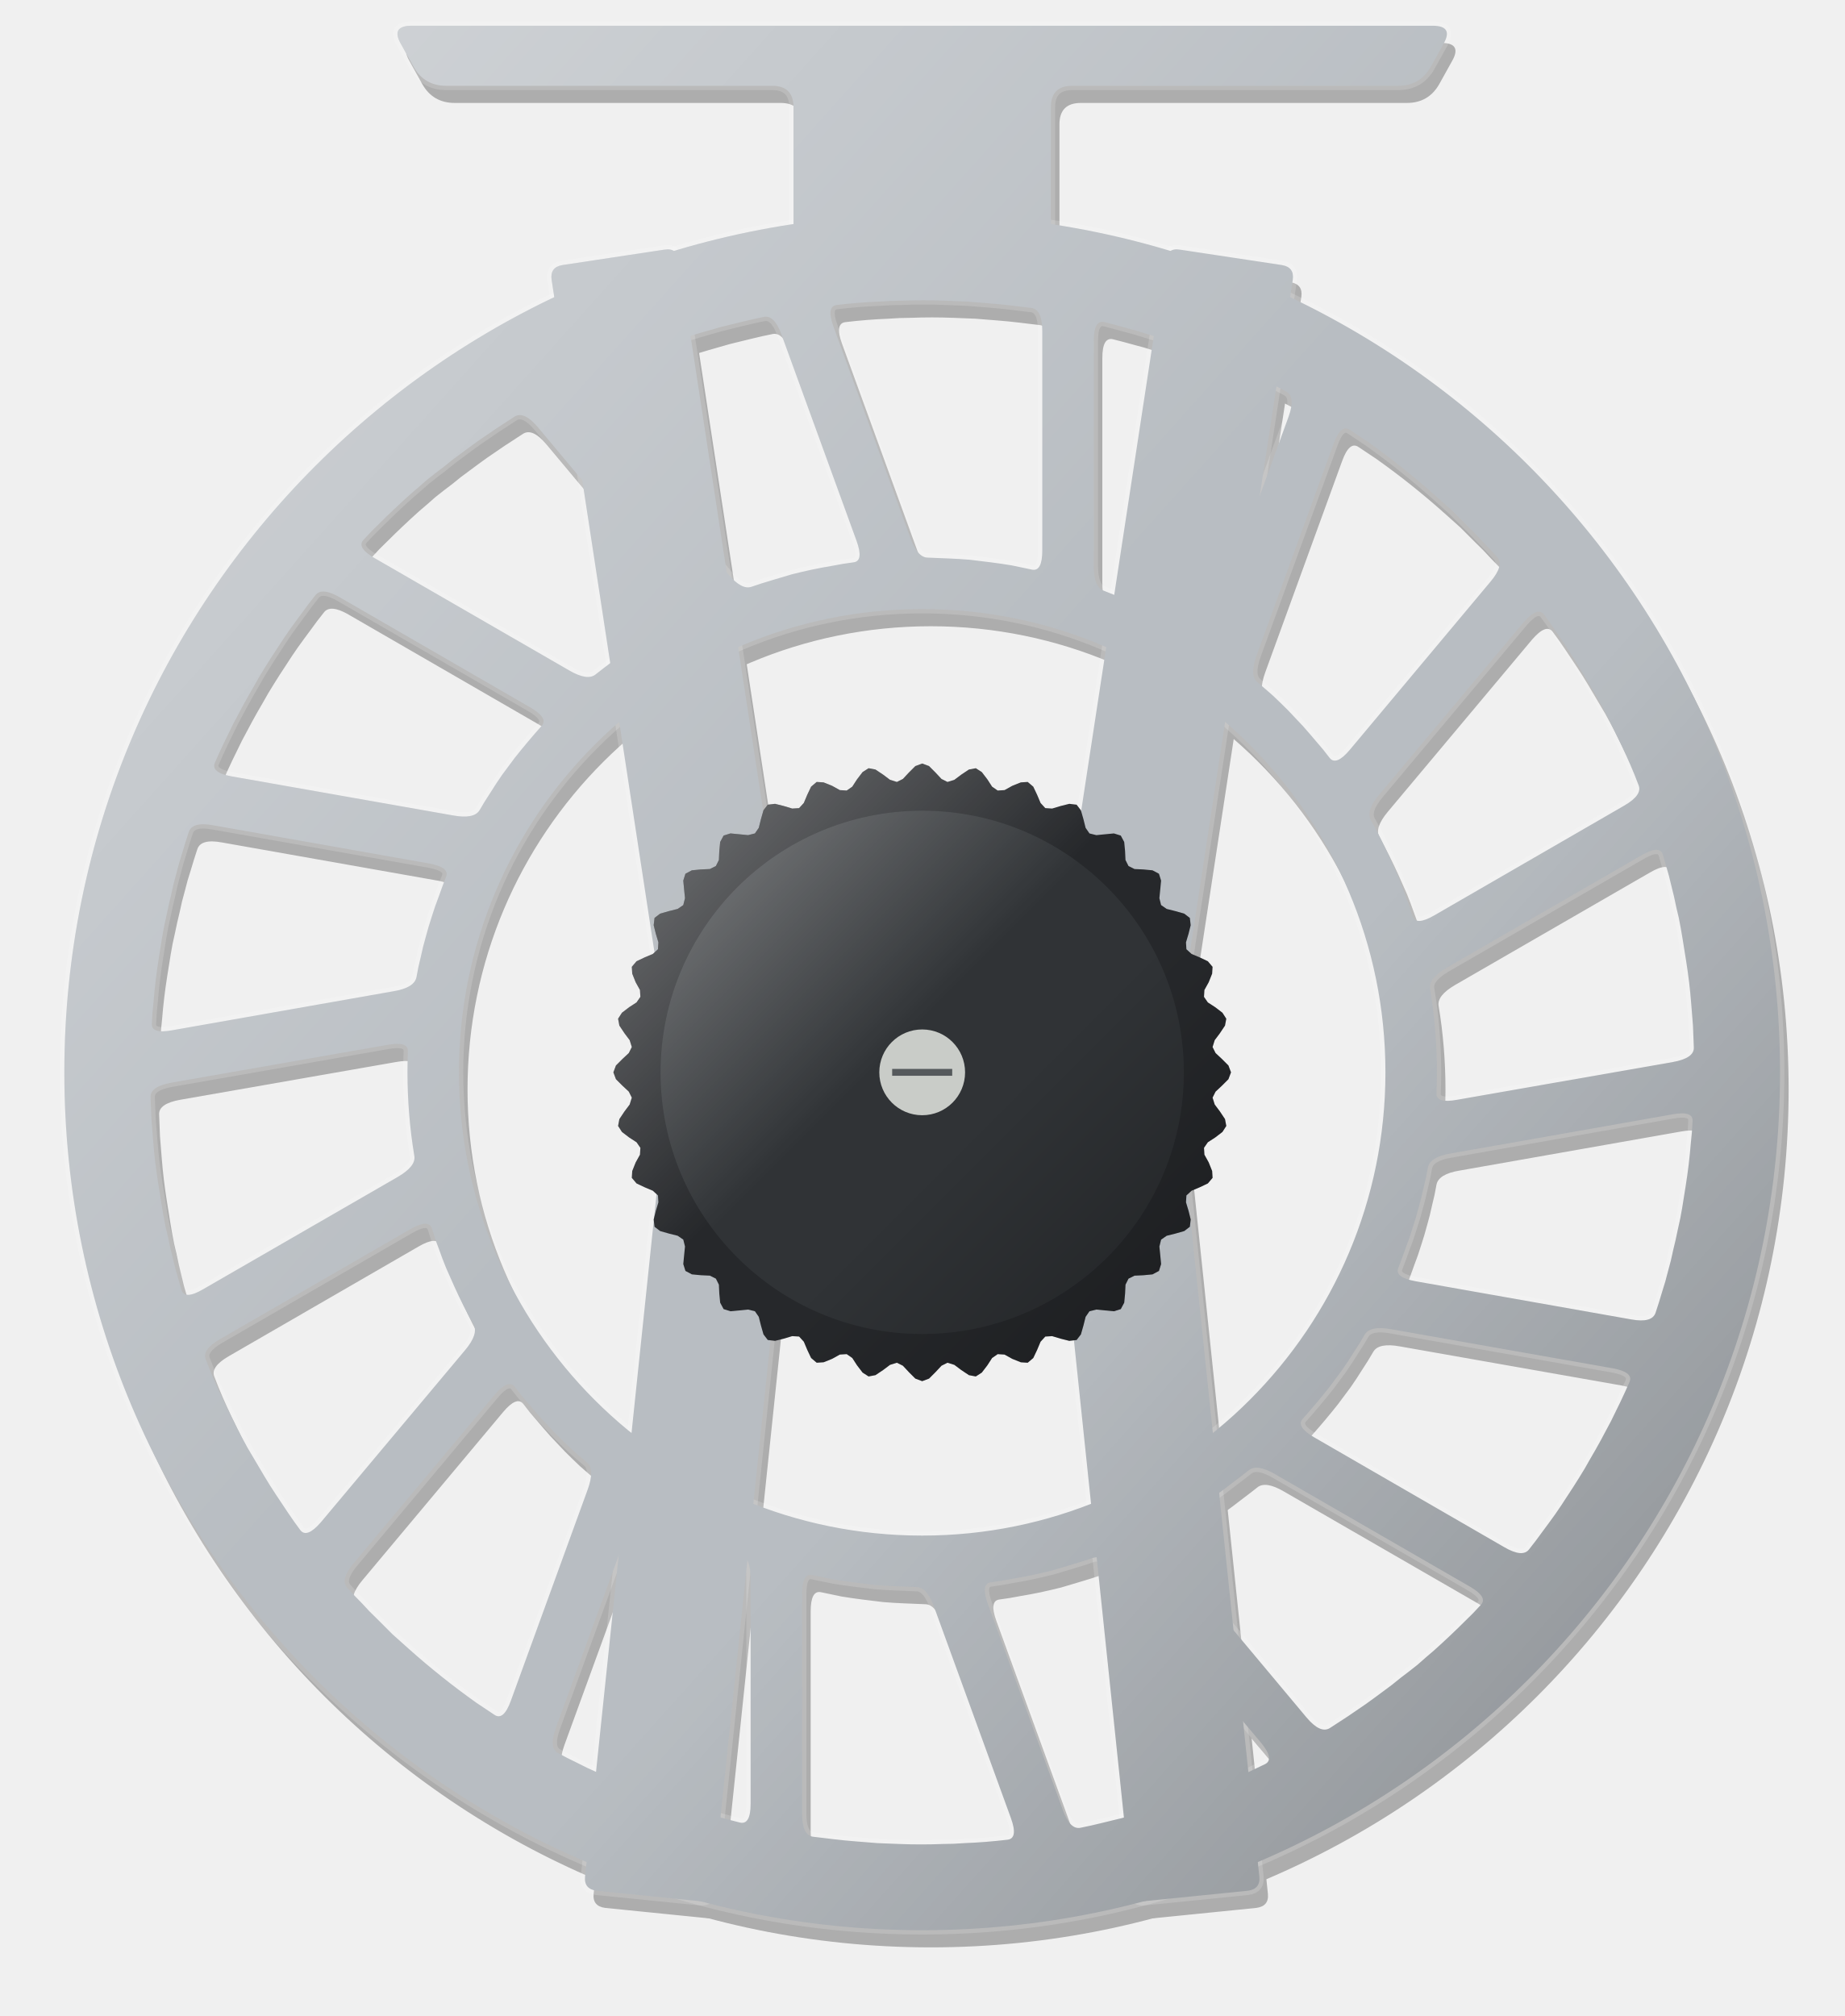
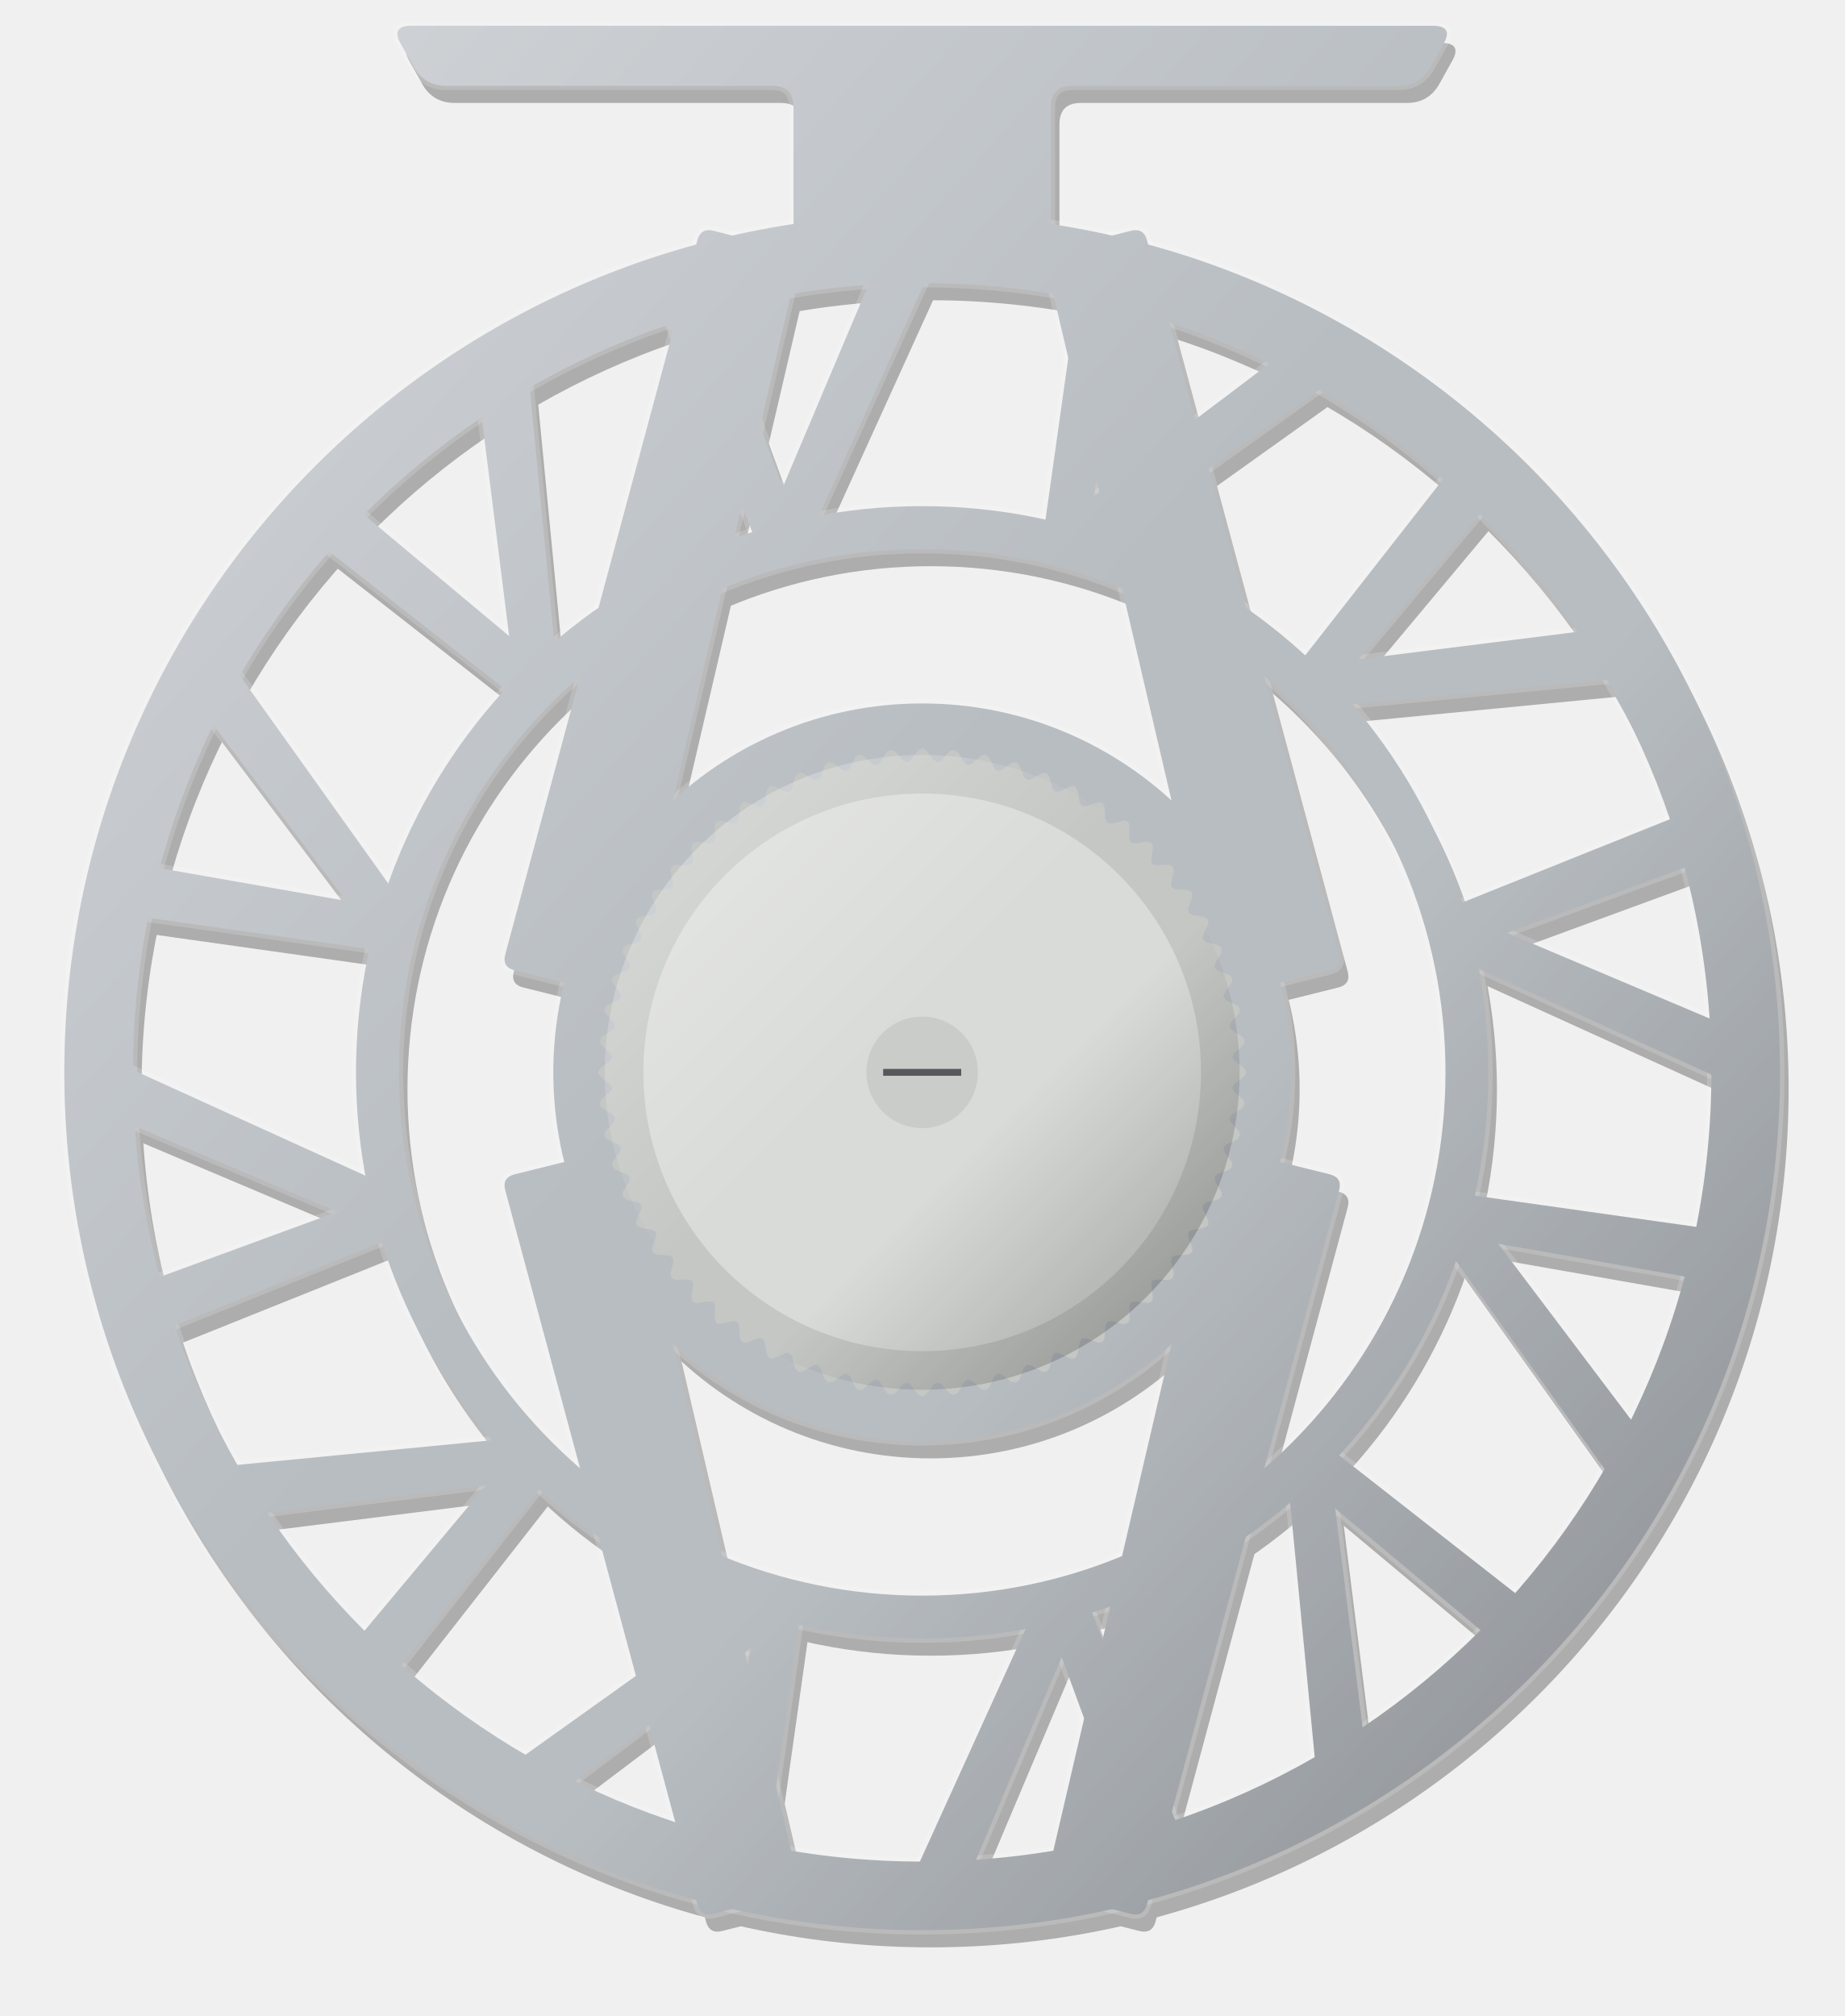
<svg xmlns="http://www.w3.org/2000/svg" viewBox="-215 -250 430 470" color="#b8bdc2">
  <defs>
    <linearGradient id="sheen" x1="0" y1="0" x2="1" y2="1">
      <stop offset="0" stop-color="#fff" stop-opacity=".4" />
      <stop offset=".45" stop-color="#fff" stop-opacity="0" />
      <stop offset=".6" stop-color="#000" stop-opacity="0" />
      <stop offset="1" stop-color="#000" stop-opacity=".3" />
    </linearGradient>
    <g id="back" fill-rule="evenodd" />
    <g id="body" fill-rule="evenodd">
-       <path d="M-200 0a200 200 0 1 0 400 0a200 200 0 1 0 -400 0ZM-108 0a108 108 0 1 0 216 0a108 108 0 1 0 -216 0ZM40 -170.5Q40 -175.5 42.5 -174.9L42.5 -174.9Q44.9 -174.3 47.4 -173.6L47.4 -173.6Q49.8 -173 52.2 -172.2L52.2 -172.2Q54.6 -171.5 57 -170.7L57 -170.7Q59.4 -169.9 61.8 -169L61.8 -169Q64.2 -168.2 66.5 -167.2L66.5 -167.2Q68.9 -166.3 71.2 -165.3L71.2 -165.3Q73.5 -164.3 75.8 -163.2L75.8 -163.2Q78.1 -162.2 80.4 -161L80.4 -161Q82.7 -159.9 84.9 -158.7L84.9 -158.7Q87.1 -157.5 85.4 -152.8L67.9 -104.8Q66.2 -100.1 64.2 -101.4L64.2 -101.4Q62.1 -102.7 60 -103.9L60 -103.9Q57.8 -105.1 55.7 -106.3L55.7 -106.3Q53.5 -107.4 51.3 -108.5L51.3 -108.5Q49.1 -109.5 46.8 -110.5L46.8 -110.5Q44.6 -111.4 42.3 -112.3L42.3 -112.3Q40 -113.1 40 -118.1ZM95.9 -146.5Q97.6 -151.2 99.7 -149.8L99.7 -149.8Q101.8 -148.4 103.9 -147L103.9 -147Q106 -145.5 108 -144L108 -144Q110 -142.5 112 -140.9L112 -140.9Q114 -139.3 115.9 -137.7L115.9 -137.7Q117.8 -136.1 119.7 -134.4L119.7 -134.4Q121.6 -132.7 123.5 -131L123.5 -131Q125.3 -129.2 127.1 -127.4L127.1 -127.4Q128.9 -125.7 130.6 -123.8L130.6 -123.8Q132.4 -122 134.1 -120.1L134.1 -120.1Q135.7 -118.2 132.5 -114.4L99.7 -75.2Q96.5 -71.4 95 -73.3L95 -73.3Q93.5 -75.3 91.9 -77.1L91.9 -77.1Q90.3 -79 88.7 -80.8L88.7 -80.8Q87 -82.6 85.3 -84.4L85.3 -84.4Q83.6 -86.1 81.8 -87.8L81.8 -87.8Q80 -89.4 78.1 -91L78.1 -91Q76.3 -92.6 78 -97.3ZM140.2 -104.9Q143.5 -108.7 145 -106.7L145 -106.7Q146.5 -104.7 147.9 -102.6L147.9 -102.6Q149.3 -100.5 150.7 -98.4L150.7 -98.4Q152.1 -96.3 153.4 -94.1L153.4 -94.1Q154.7 -91.9 156 -89.7L156 -89.7Q157.3 -87.6 158.5 -85.3L158.5 -85.3Q159.7 -83.1 160.8 -80.8L160.8 -80.8Q161.9 -78.6 163 -76.3L163 -76.3Q164.1 -74 165.1 -71.7L165.1 -71.7Q166.1 -69.4 167 -67L167 -67Q168 -64.7 163.7 -62.2L119.4 -36.6Q115.1 -34.1 114.3 -36.4L114.3 -36.4Q113.6 -38.8 112.7 -41.1L112.7 -41.1Q111.9 -43.4 111 -45.6L111 -45.6Q110 -47.9 109 -50.1L109 -50.1Q108 -52.3 106.9 -54.5L106.9 -54.5Q105.8 -56.7 104.6 -58.8L104.6 -58.8Q103.4 -61 106.6 -64.8ZM167.7 -50.6Q172 -53.1 172.7 -50.7L172.7 -50.7Q173.4 -48.3 174.1 -45.8L174.1 -45.8Q174.7 -43.4 175.3 -40.9L175.3 -40.9Q175.8 -38.4 176.4 -36L176.4 -36Q176.9 -33.5 177.3 -31L177.3 -31Q177.7 -28.5 178.1 -26L178.1 -26Q178.5 -23.5 178.8 -21L178.8 -21Q179.1 -18.5 179.3 -15.9L179.3 -15.9Q179.5 -13.4 179.7 -10.9L179.7 -10.9Q179.8 -8.4 179.9 -5.8L179.9 -5.8Q180 -3.3 175 -2.4L124.7 6.4Q119.8 7.3 119.9 4.9L119.9 4.9Q120 2.4 120 0L120 0Q120 -2.5 119.9 -4.9L119.9 -4.9Q119.8 -7.4 119.6 -9.8L119.6 -9.8Q119.4 -12.2 119.1 -14.7L119.1 -14.7Q118.8 -17.1 118.4 -19.5L118.4 -19.5Q118 -21.9 122.3 -24.4ZM174.9 9.8Q179.8 8.9 179.6 11.4L179.6 11.4Q179.5 14 179.2 16.5L179.2 16.5Q179 19 178.7 21.5L178.7 21.5Q178.4 24 178 26.5L178 26.5Q177.6 29 177.2 31.5L177.2 31.5Q176.8 34 176.2 36.5L176.2 36.5Q175.7 39 175.1 41.4L175.1 41.4Q174.6 43.9 173.9 46.3L173.9 46.3Q173.3 48.8 172.5 51.2L172.5 51.2Q171.8 53.6 171 56L171 56Q170.2 58.5 165.3 57.6L115 48.7Q110.1 47.8 111 45.6L111 45.6Q111.9 43.3 112.7 41L112.7 41Q113.6 38.7 114.3 36.4L114.3 36.4Q115.1 34 115.7 31.7L115.7 31.7Q116.4 29.3 116.9 26.9L116.9 26.9Q117.5 24.6 117.9 22.2L117.9 22.2Q118.4 19.7 123.3 18.9ZM161 69Q165.9 69.9 164.9 72.2L164.9 72.2Q163.9 74.5 162.8 76.8L162.8 76.8Q161.7 79.1 160.6 81.3L160.6 81.3Q159.4 83.6 158.2 85.8L158.2 85.8Q157 88 155.7 90.2L155.7 90.2Q154.5 92.4 153.1 94.6L153.1 94.6Q151.8 96.7 150.4 98.8L150.4 98.8Q149 101 147.6 103L147.6 103Q146.1 105.1 144.6 107.1L144.6 107.1Q143.1 109.2 141.5 111.2L141.5 111.2Q140 113.2 135.7 110.7L91.4 85.1Q87.1 82.6 88.7 80.8L88.7 80.8Q90.3 79 91.9 77.1L91.9 77.1Q93.5 75.2 95 73.3L95 73.3Q96.5 71.3 97.9 69.4L97.9 69.4Q99.3 67.4 100.6 65.3L100.6 65.3Q102 63.2 103.2 61.1L103.2 61.1Q104.5 59 109.4 59.9ZM127.7 119.9Q132 122.4 130.2 124.2L130.2 124.2Q128.5 126.1 126.7 127.8L126.7 127.8Q124.9 129.6 123.1 131.3L123.1 131.3Q121.2 133.1 119.3 134.8L119.3 134.8Q117.4 136.4 115.5 138.1L115.5 138.1Q113.5 139.7 111.5 141.2L111.5 141.2Q109.6 142.8 107.5 144.3L107.5 144.3Q105.5 145.8 103.4 147.3L103.4 147.3Q101.4 148.7 99.3 150.1L99.3 150.1Q97.1 151.5 95 152.9L95 152.9Q92.8 154.2 89.6 150.4L56.8 111.2Q53.6 107.4 55.7 106.2L55.7 106.2Q57.9 105.1 60 103.9L60 103.9Q62.1 102.7 64.2 101.4L64.2 101.4Q66.3 100 68.3 98.7L68.3 98.7Q70.3 97.3 72.2 95.8L72.2 95.8Q74.2 94.3 76.1 92.8L76.1 92.8Q78 91.2 82.3 93.7ZM79 156.3Q82.2 160.2 79.9 161.3L79.9 161.3Q77.6 162.4 75.3 163.5L75.3 163.5Q73 164.5 70.7 165.5L70.7 165.5Q68.4 166.5 66 167.4L66 167.4Q63.7 168.4 61.3 169.2L61.3 169.2Q58.9 170.1 56.5 170.9L56.5 170.9Q54.1 171.7 51.7 172.4L51.7 172.4Q49.3 173.1 46.8 173.8L46.8 173.8Q44.4 174.4 41.9 175L41.9 175Q39.5 175.6 37 176.1L37 176.1Q34.5 176.7 32.8 172L15.3 123.9Q13.6 119.2 16 118.9L16 118.9Q18.4 118.6 20.9 118.1L20.9 118.1Q23.3 117.7 25.7 117.2L25.7 117.2Q28 116.7 30.4 116.1L30.4 116.1Q32.8 115.4 35.1 114.7L35.1 114.7Q37.5 114 39.8 113.2L39.8 113.2Q42.1 112.4 45.3 116.2ZM20.7 173.9Q22.4 178.6 19.9 178.9L19.9 178.9Q17.4 179.2 14.9 179.4L14.9 179.4Q12.4 179.6 9.8 179.7L9.8 179.7Q7.3 179.9 4.8 179.9L4.8 179.9Q2.3 180 -0.3 180L-0.3 180Q-2.8 180 -5.3 179.9L-5.3 179.9Q-7.9 179.8 -10.4 179.7L-10.4 179.7Q-12.9 179.5 -15.4 179.3L-15.4 179.3Q-18 179.1 -20.5 178.8L-20.5 178.8Q-23 178.5 -25.5 178.2L-25.5 178.2Q-28 177.8 -28 172.8L-28 121.7Q-28 116.7 -25.6 117.2L-25.6 117.2Q-23.2 117.7 -20.8 118.2L-20.8 118.2Q-18.4 118.6 -16 118.9L-16 118.9Q-13.5 119.2 -11.1 119.5L-11.1 119.5Q-8.7 119.7 -6.2 119.8L-6.2 119.8Q-3.8 119.9 -1.3 120L-1.3 120Q1.1 120 2.8 124.7ZM-40 170.5Q-40 175.5 -42.5 174.9L-42.5 174.9Q-44.9 174.3 -47.4 173.6L-47.4 173.6Q-49.8 173 -52.2 172.2L-52.2 172.2Q-54.6 171.5 -57 170.7L-57 170.7Q-59.4 169.9 -61.8 169L-61.8 169Q-64.2 168.2 -66.5 167.2L-66.5 167.2Q-68.9 166.3 -71.2 165.3L-71.2 165.3Q-73.5 164.3 -75.8 163.2L-75.8 163.2Q-78.1 162.2 -80.4 161L-80.4 161Q-82.7 159.9 -84.9 158.7L-84.9 158.7Q-87.1 157.5 -85.4 152.8L-67.9 104.8Q-66.2 100.1 -64.2 101.4L-64.2 101.4Q-62.1 102.7 -60 103.9L-60 103.9Q-57.8 105.1 -55.7 106.3L-55.7 106.3Q-53.5 107.4 -51.3 108.5L-51.3 108.5Q-49.1 109.5 -46.8 110.5L-46.8 110.5Q-44.6 111.4 -42.3 112.3L-42.3 112.3Q-40 113.1 -40 118.1ZM-95.9 146.5Q-97.6 151.2 -99.7 149.8L-99.7 149.8Q-101.8 148.4 -103.9 147L-103.9 147Q-106 145.5 -108 144L-108 144Q-110 142.5 -112 140.9L-112 140.9Q-114 139.3 -115.9 137.7L-115.9 137.7Q-117.8 136.1 -119.7 134.4L-119.7 134.4Q-121.6 132.7 -123.5 131L-123.5 131Q-125.3 129.2 -127.1 127.4L-127.1 127.4Q-128.9 125.7 -130.6 123.8L-130.6 123.8Q-132.4 122 -134.1 120.1L-134.1 120.1Q-135.7 118.2 -132.5 114.4L-99.7 75.2Q-96.5 71.4 -95 73.3L-95 73.3Q-93.5 75.3 -91.9 77.1L-91.9 77.1Q-90.3 79 -88.7 80.8L-88.7 80.8Q-87 82.6 -85.3 84.4L-85.3 84.4Q-83.6 86.1 -81.8 87.8L-81.8 87.8Q-80 89.4 -78.1 91L-78.1 91Q-76.3 92.6 -78 97.3ZM-140.2 104.9Q-143.5 108.7 -145 106.7L-145 106.7Q-146.5 104.7 -147.9 102.6L-147.9 102.6Q-149.3 100.5 -150.7 98.4L-150.7 98.4Q-152.1 96.3 -153.4 94.1L-153.4 94.1Q-154.7 91.9 -156 89.7L-156 89.7Q-157.3 87.6 -158.5 85.3L-158.5 85.3Q-159.7 83.1 -160.8 80.8L-160.8 80.8Q-161.9 78.6 -163 76.3L-163 76.3Q-164.1 74 -165.1 71.7L-165.1 71.7Q-166.1 69.4 -167 67L-167 67Q-168 64.7 -163.7 62.2L-119.4 36.6Q-115.1 34.1 -114.3 36.4L-114.3 36.4Q-113.6 38.8 -112.7 41.1L-112.7 41.1Q-111.9 43.4 -111 45.6L-111 45.6Q-110 47.9 -109 50.1L-109 50.1Q-108 52.3 -106.9 54.5L-106.9 54.5Q-105.8 56.7 -104.6 58.8L-104.6 58.8Q-103.4 61 -106.6 64.8ZM-167.7 50.6Q-172 53.1 -172.7 50.7L-172.7 50.7Q-173.4 48.3 -174.1 45.8L-174.1 45.8Q-174.7 43.4 -175.3 40.9L-175.3 40.9Q-175.8 38.4 -176.4 36L-176.4 36Q-176.9 33.5 -177.3 31L-177.3 31Q-177.7 28.5 -178.1 26L-178.1 26Q-178.5 23.5 -178.8 21L-178.8 21Q-179.1 18.5 -179.3 15.9L-179.3 15.9Q-179.5 13.4 -179.7 10.9L-179.7 10.9Q-179.8 8.4 -179.9 5.8L-179.9 5.8Q-180 3.3 -175 2.4L-124.7 -6.4Q-119.8 -7.3 -119.9 -4.9L-119.9 -4.9Q-120 -2.4 -120 0L-120 0Q-120 2.5 -119.9 4.9L-119.9 4.9Q-119.8 7.4 -119.6 9.8L-119.6 9.8Q-119.4 12.2 -119.1 14.7L-119.1 14.7Q-118.8 17.1 -118.4 19.5L-118.4 19.5Q-118 21.9 -122.3 24.4ZM-174.9 -9.8Q-179.8 -8.9 -179.6 -11.4L-179.6 -11.4Q-179.5 -14 -179.2 -16.5L-179.2 -16.5Q-179 -19 -178.7 -21.5L-178.7 -21.5Q-178.4 -24 -178 -26.5L-178 -26.5Q-177.6 -29 -177.2 -31.5L-177.2 -31.5Q-176.8 -34 -176.2 -36.5L-176.2 -36.5Q-175.7 -39 -175.1 -41.4L-175.1 -41.4Q-174.6 -43.9 -173.9 -46.3L-173.9 -46.3Q-173.3 -48.8 -172.5 -51.2L-172.5 -51.2Q-171.8 -53.6 -171 -56L-171 -56Q-170.2 -58.5 -165.3 -57.6L-115 -48.7Q-110.1 -47.8 -111 -45.6L-111 -45.6Q-111.9 -43.3 -112.7 -41L-112.7 -41Q-113.6 -38.7 -114.3 -36.4L-114.3 -36.4Q-115.1 -34 -115.7 -31.7L-115.7 -31.7Q-116.4 -29.3 -116.9 -26.9L-116.9 -26.9Q-117.5 -24.6 -117.9 -22.2L-117.9 -22.2Q-118.4 -19.7 -123.3 -18.9ZM-161 -69Q-165.9 -69.9 -164.9 -72.2L-164.9 -72.2Q-163.9 -74.5 -162.8 -76.8L-162.8 -76.8Q-161.7 -79.1 -160.6 -81.3L-160.6 -81.3Q-159.4 -83.6 -158.2 -85.8L-158.2 -85.8Q-157 -88 -155.7 -90.2L-155.7 -90.2Q-154.5 -92.4 -153.1 -94.6L-153.1 -94.6Q-151.8 -96.7 -150.4 -98.8L-150.4 -98.8Q-149 -101 -147.6 -103L-147.6 -103Q-146.1 -105.1 -144.6 -107.1L-144.6 -107.1Q-143.1 -109.2 -141.5 -111.2L-141.5 -111.2Q-140 -113.2 -135.7 -110.7L-91.4 -85.1Q-87.1 -82.6 -88.7 -80.8L-88.7 -80.8Q-90.3 -79 -91.9 -77.1L-91.9 -77.1Q-93.5 -75.2 -95 -73.3L-95 -73.3Q-96.5 -71.3 -97.9 -69.4L-97.9 -69.4Q-99.3 -67.4 -100.6 -65.3L-100.6 -65.3Q-102 -63.2 -103.2 -61.1L-103.2 -61.1Q-104.5 -59 -109.4 -59.9ZM-127.7 -119.9Q-132 -122.4 -130.2 -124.2L-130.2 -124.2Q-128.5 -126.1 -126.7 -127.8L-126.7 -127.8Q-124.9 -129.6 -123.1 -131.3L-123.1 -131.3Q-121.2 -133.1 -119.3 -134.8L-119.3 -134.8Q-117.4 -136.4 -115.5 -138.1L-115.5 -138.1Q-113.5 -139.7 -111.5 -141.2L-111.5 -141.2Q-109.6 -142.8 -107.5 -144.3L-107.5 -144.3Q-105.5 -145.8 -103.4 -147.3L-103.4 -147.3Q-101.4 -148.7 -99.3 -150.1L-99.3 -150.1Q-97.1 -151.5 -95 -152.9L-95 -152.9Q-92.8 -154.2 -89.6 -150.4L-56.8 -111.2Q-53.6 -107.4 -55.7 -106.2L-55.7 -106.2Q-57.9 -105.1 -60 -103.9L-60 -103.9Q-62.1 -102.7 -64.2 -101.4L-64.2 -101.4Q-66.3 -100 -68.3 -98.7L-68.3 -98.7Q-70.3 -97.3 -72.2 -95.8L-72.2 -95.8Q-74.2 -94.3 -76.1 -92.8L-76.1 -92.8Q-78 -91.2 -82.3 -93.7ZM-79 -156.3Q-82.2 -160.2 -79.9 -161.3L-79.9 -161.3Q-77.6 -162.4 -75.3 -163.5L-75.3 -163.5Q-73 -164.5 -70.7 -165.5L-70.7 -165.5Q-68.4 -166.5 -66 -167.4L-66 -167.4Q-63.7 -168.4 -61.3 -169.2L-61.3 -169.2Q-58.9 -170.1 -56.5 -170.9L-56.5 -170.9Q-54.1 -171.7 -51.7 -172.4L-51.7 -172.4Q-49.3 -173.1 -46.8 -173.8L-46.8 -173.8Q-44.4 -174.4 -41.9 -175L-41.9 -175Q-39.5 -175.6 -37 -176.1L-37 -176.1Q-34.5 -176.7 -32.8 -172L-15.3 -123.9Q-13.6 -119.2 -16 -118.9L-16 -118.9Q-18.4 -118.6 -20.9 -118.1L-20.9 -118.1Q-23.3 -117.7 -25.7 -117.2L-25.7 -117.2Q-28 -116.7 -30.4 -116.1L-30.4 -116.1Q-32.8 -115.4 -35.1 -114.7L-35.1 -114.7Q-37.5 -114 -39.8 -113.2L-39.8 -113.2Q-42.1 -112.4 -45.3 -116.2ZM-20.7 -173.9Q-22.4 -178.6 -19.9 -178.9L-19.9 -178.9Q-17.4 -179.2 -14.9 -179.4L-14.9 -179.4Q-12.4 -179.6 -9.8 -179.7L-9.8 -179.7Q-7.3 -179.9 -4.8 -179.9L-4.8 -179.9Q-2.3 -180 0.3 -180L0.3 -180Q2.8 -180 5.3 -179.9L5.3 -179.9Q7.9 -179.8 10.4 -179.7L10.4 -179.7Q12.9 -179.5 15.4 -179.3L15.4 -179.3Q18 -179.1 20.5 -178.8L20.5 -178.8Q23 -178.5 25.5 -178.2L25.5 -178.2Q28 -177.8 28 -172.8L28 -121.7Q28 -116.7 25.6 -117.2L25.6 -117.2Q23.2 -117.7 20.8 -118.2L20.8 -118.2Q18.4 -118.6 16 -118.9L16 -118.9Q13.5 -119.2 11.1 -119.5L11.1 -119.5Q8.7 -119.7 6.2 -119.8L6.2 -119.8Q3.8 -119.9 1.3 -120L1.3 -120Q-1.1 -120 -2.8 -124.7Z" />
+       <path d="M-200 0a200 200 0 1 0 400 0a200 200 0 1 0 -400 0ZM-184 0a184 184 0 1 0 368 0a184 184 0 1 0 -368 0Z" />
+       <path d="M-132 0a132 132 0 1 0 264 0a132 132 0 1 0 -264 0ZM-122 0a122 122 0 1 0 244 0a122 122 0 1 0 -244 0Z" />
+       <path d="M34.8 -122.4Q37.8 -121.9 38.3 -124.8L48.2 -181.2Q48.7 -184.2 45.7 -184.7L39.8 -185.6Q36.8 -186.1 36.4 -183.1L28.4 -126.4Q27.9 -123.5 30.9 -123Z" />
+       <path d="M34.1 -121.1Q35.8 -118.6 38.3 -120.4L93.2 -159.6Q95.7 -161.3 93.9 -163.8L90.3 -168.6Q88.6 -171 86.2 -169.2L32.3 -128.5Q29.9 -126.7 31.7 -124.3Z" />
+       <path d="M91.4 -88.5Q93.7 -86.7 95.6 -89L132.3 -132.9Q134.2 -135.2 131.9 -137.1L127.2 -140.8Q124.9 -142.7 123.1 -140.4L87.8 -95.3Q85.9 -92.9 88.2 -91.1Z" />
+       <path d="M90 -87.8Q90.4 -84.8 93.3 -85.1L160.5 -91.6Q163.5 -91.9 163.2 -94.9L162.5 -100.8Q162.2 -103.8 159.2 -103.5L92.2 -95.1Q89.3 -94.8 89.6 -91.8Z" />
+       <path d="M123.4 -31Q124.5 -28.2 127.3 -29.2L181 -48.9Q183.9 -49.9 182.8 -52.8L180.6 -58.4Q179.5 -61.2 176.8 -60L123.7 -38.7Q120.9 -37.5 122 -34.7Z" />
+       <path d="M121.9 -31Q120.7 -28.3 123.4 -27L184.8 0.9Q187.6 2.2 188.8 -0.6L191.2 -6.1Q192.4 -8.8 189.6 -10L127.4 -36.3Q124.7 -37.4 123.5 -34.7Z" />
+       <path d="M122.4 34.8Q121.9 37.8 124.8 38.3L181.2 48.2Q184.2 48.7 184.7 45.7L185.6 39.8Q186.1 36.8 183.1 36.4L126.4 28.4Q123.5 27.9 123 30.9Z" />
+       <path d="M121.1 34.1Q118.6 35.8 120.4 38.3L159.6 93.2Q161.3 95.7 163.8 93.9L168.6 90.3Q171 88.6 169.2 86.2L128.5 32.3Q126.7 29.9 124.3 31.7Z" />
+       <path d="M88.5 91.4Q86.7 93.7 89 95.6L132.9 132.3Q135.2 134.2 137.1 131.9L140.8 127.2Q142.7 124.9 140.4 123.1L95.3 87.8Q92.9 85.9 91.1 88.2Z" />
+       <path d="M87.8 90Q84.8 90.4 85.1 93.3L91.6 160.5Q91.9 163.5 94.9 163.2L100.8 162.5Q103.8 162.2 103.5 159.2L95.1 92.2Q94.8 89.3 91.8 89.6Z" />
+       <path d="M31 123.4Q28.2 124.5 29.2 127.3L48.9 181Q49.9 183.9 52.8 182.8L58.4 180.6Q61.2 179.5 60 176.8L38.7 123.7Q37.5 120.9 34.7 122Z" />
+       <path d="M31 121.9Q28.3 120.7 27 123.4L-0.9 184.8Q-2.2 187.6 0.6 188.8L6.1 191.2Q8.8 192.4 10 189.6L36.3 127.4Q37.4 124.7 34.7 123.5Z" />
+       <path d="M-34.8 122.4Q-37.8 121.9 -38.3 124.8L-48.2 181.2Q-48.7 184.2 -45.7 184.7L-39.8 185.6Q-36.8 186.1 -36.4 183.1L-28.4 126.4Q-27.9 123.5 -30.9 123Z" />
+       <path d="M-34.1 121.1Q-35.8 118.6 -38.3 120.4L-93.2 159.6Q-95.7 161.3 -93.9 163.8L-90.3 168.6Q-88.6 171 -86.2 169.2L-32.3 128.5Q-29.9 126.7 -31.7 124.3Z" />
+       <path d="M-91.4 88.5Q-93.7 86.7 -95.6 89L-132.3 132.9Q-134.2 135.2 -131.9 137.1L-127.2 140.8Q-124.9 142.7 -123.1 140.4L-87.8 95.3Q-85.9 92.9 -88.2 91.1Z" />
+       <path d="M-90 87.8Q-90.4 84.8 -93.3 85.1L-160.5 91.6Q-163.5 91.9 -163.2 94.9L-162.5 100.8Q-162.2 103.8 -159.2 103.5L-92.2 95.1Q-89.3 94.8 -89.6 91.8Z" />
+       <path d="M-123.4 31Q-124.5 28.2 -127.3 29.2L-181 48.9Q-183.9 49.9 -182.8 52.8L-180.6 58.4Q-179.5 61.2 -176.8 60L-123.7 38.7Q-120.9 37.5 -122 34.7Z" />
+       <path d="M-121.9 31Q-120.7 28.3 -123.4 27L-184.8 -0.9Q-187.6 -2.2 -188.8 0.6L-191.2 6.1Q-192.4 8.8 -189.6 10L-127.4 36.3Q-124.7 37.4 -123.5 34.7Z" />
+       <path d="M-122.4 -34.8Q-121.9 -37.8 -124.8 -38.3L-181.2 -48.2Q-184.2 -48.7 -184.7 -45.7L-185.6 -39.8Q-186.1 -36.8 -183.1 -36.4L-126.4 -28.4Q-123.5 -27.9 -123 -30.9Z" />
+       <path d="M-121.1 -34.1Q-118.6 -35.8 -120.4 -38.3L-159.6 -93.2Q-161.3 -95.7 -163.8 -93.9L-168.6 -90.3Q-171 -88.6 -169.2 -86.2L-128.5 -32.3Q-126.7 -29.9 -124.3 -31.7Z" />
+       <path d="M-88.5 -91.4Q-86.7 -93.7 -89 -95.6L-132.9 -132.3Q-135.2 -134.2 -137.1 -131.9L-140.8 -127.2Q-142.7 -124.9 -140.4 -123.1L-95.3 -87.8Q-92.9 -85.9 -91.1 -88.2Z" />
+       <path d="M-87.8 -90Q-84.8 -90.4 -85.1 -93.3L-91.6 -160.5Q-91.9 -163.5 -94.9 -163.2L-100.8 -162.5Q-103.8 -162.2 -103.5 -159.2L-95.1 -92.2Q-94.8 -89.3 -91.8 -89.6Z" />
+       <path d="M-31 -123.4Q-28.2 -124.5 -29.2 -127.3L-48.9 -181Q-49.9 -183.9 -52.8 -182.8L-58.4 -180.6Q-61.2 -179.5 -60 -176.8L-38.7 -123.7Q-37.5 -120.9 -34.7 -122Z" />
+       <path d="M-31 -121.9Q-28.3 -120.7 -27 -123.4L0.9 -184.8Q2.2 -187.6 -0.6 -188.8L-6.1 -191.2Q-8.8 -192.4 -10 -189.6L-36.3 -127.4Q-37.4 -124.7 -34.7 -123.5Z" />
      <path d="M-121.5 -239.7Q-124 -244 -119 -244L119 -244Q124 -244 121.5 -239.7L118.5 -234.3Q116 -230 111 -230L35 -230Q30 -230 30 -225L30 -191Q30 -186 25 -186L-25 -186Q-30 -186 -30 -191L-30 -225Q-30 -230 -35 -230L-111 -230Q-116 -230 -118.5 -234.3Z" />
-       <path d="M-83.9 -188.2Q-86.8 -187.7 -86.4 -184.8L-61.3 -20.7Q-60.8 -17.7 -57.9 -18.2L-34.1 -21.8Q-31.2 -22.3 -31.6 -25.2L-56.7 -189.3Q-57.2 -192.3 -60.1 -191.8Z" />
-       <path d="M-58 -20Q-61 -20 -61 -17L-61 17Q-61 20 -58 20L-34 20Q-31 20 -31 17L-31 -17Q-31 -20 -34 -20Z" />
-       <path d="M-57.9 18.8Q-60.9 18.4 -61.2 21.4L-78.6 187.5Q-78.9 190.4 -75.9 190.8L-52.1 193.2Q-49.1 193.6 -48.8 190.6L-31.4 24.5Q-31.1 21.6 -34.1 21.2Z" />
-       <path d="M-61 -20a15 15 0 1 0 30 0a15 15 0 1 0 -30 0Z" />
-       <path d="M-61 20a15 15 0 1 0 30 0a15 15 0 1 0 -30 0Z" />
-       <path d="M60.1 -191.8Q57.2 -192.3 56.7 -189.3L31.6 -25.2Q31.2 -22.3 34.1 -21.8L57.9 -18.2Q60.8 -17.7 61.3 -20.7L86.4 -184.8Q86.8 -187.7 83.9 -188.2Z" />
-       <path d="M34 -20Q31 -20 31 -17L31 17Q31 20 34 20L58 20Q61 20 61 17L61 -17Q61 -20 58 -20Z" />
-       <path d="M34.1 21.2Q31.1 21.6 31.4 24.5L48.8 190.6Q49.1 193.6 52.1 193.2L75.9 190.8Q78.9 190.4 78.6 187.5L61.2 21.4Q60.9 18.4 57.9 18.8Z" />
-       <path d="M31 -20a15 15 0 1 0 30 0a15 15 0 1 0 -30 0Z" />
-       <path d="M31 20a15 15 0 1 0 30 0a15 15 0 1 0 -30 0Z" />
+       <path d="M-48.7 -196.2Q-51.6 -196.9 -52.4 -194L-97.2 -27.5Q-98 -24.6 -95.1 -23.8L-71.8 -18Q-68.9 -17.3 -68.2 -20.2L-29 -188.2Q-28.4 -191.1 -31.3 -191.8Z" />
+       <path d="M-31.3 191.8Q-28.4 191.1 -29 188.2L-68.2 20.2Q-68.9 17.3 -71.8 18L-95.1 23.8Q-98 24.6 -97.2 27.5L-52.4 194Q-51.6 196.9 -48.7 196.2Z" />
+       <path d="M31.3 -191.8Q28.4 -191.1 29 -188.2L68.2 -20.2Q68.9 -17.3 71.8 -18L95.1 -23.8Q98 -24.6 97.2 -27.5L52.4 -194Q51.6 -196.9 48.7 -196.2Z" />
+       <path d="M48.7 196.2Q51.6 196.9 52.4 194L97.2 27.5Q98 24.6 95.1 23.8L71.8 18Q68.9 17.3 68.2 20.2L29 188.2Q28.4 191.1 31.3 191.8Z" />
+       <path d="M-86 0a86 86 0 1 0 172 0a86 86 0 1 0 -172 0Z" />
    </g>
    <mask id="body-mask">
      <use href="#body" fill="#fff" />
    </mask>
  </defs>
  <use href="#body" fill="#000" opacity=".28" transform="translate(2 4)" />
  <use href="#body" fill="none" stroke="#fff" stroke-opacity=".16" stroke-width="2" />
  <use href="#body" fill="currentColor" />
  <rect x="-215" y="-250" width="430" height="470" fill="url(#sheen)" mask="url(#body-mask)" />
-   <path d="M72 0L71.4 1.6L69.9 3.1L68.4 4.5L67.7 5.9L68.2 7.5L69.4 9.1L70.6 10.9L70.9 12.5L70 13.9L68.3 15.2L66.6 16.3L65.7 17.6L65.8 19.2L66.8 21L67.6 23L67.7 24.6L66.6 25.9L64.7 26.8L62.8 27.6L61.6 28.7L61.5 30.3L62.1 32.3L62.6 34.3L62.4 36L61.1 37L59 37.6L57 38.1L55.7 39L55.3 40.6L55.5 42.6L55.7 44.7L55.2 46.3L53.7 47.1L51.6 47.3L49.5 47.4L48.1 48.1L47.4 49.5L47.3 51.6L47.1 53.7L46.3 55.2L44.7 55.7L42.6 55.5L40.6 55.3L39 55.7L38.1 57L37.6 59L37 61.1L36 62.4L34.3 62.6L32.3 62.1L30.3 61.5L28.7 61.6L27.6 62.8L26.8 64.7L25.9 66.6L24.6 67.7L23 67.6L21 66.8L19.2 65.8L17.6 65.7L16.3 66.6L15.2 68.3L13.9 70L12.5 70.9L10.9 70.6L9.1 69.4L7.5 68.2L5.9 67.7L4.5 68.4L3.1 69.9L1.6 71.4L0 72L-1.6 71.4L-3.1 69.9L-4.5 68.4L-5.9 67.7L-7.5 68.2L-9.1 69.4L-10.9 70.6L-12.5 70.9L-13.9 70L-15.2 68.3L-16.3 66.6L-17.6 65.7L-19.2 65.8L-21 66.8L-23 67.6L-24.6 67.7L-25.9 66.6L-26.8 64.7L-27.6 62.8L-28.7 61.6L-30.3 61.5L-32.3 62.1L-34.3 62.6L-36 62.4L-37 61.1L-37.6 59L-38.1 57L-39 55.7L-40.6 55.3L-42.6 55.5L-44.7 55.7L-46.3 55.2L-47.1 53.7L-47.3 51.6L-47.4 49.5L-48.1 48.1L-49.5 47.4L-51.6 47.3L-53.7 47.1L-55.2 46.3L-55.7 44.7L-55.5 42.6L-55.3 40.6L-55.7 39L-57 38.1L-59 37.6L-61.1 37L-62.4 36L-62.6 34.3L-62.1 32.3L-61.5 30.3L-61.6 28.7L-62.8 27.6L-64.7 26.8L-66.6 25.9L-67.7 24.6L-67.6 23L-66.8 21L-65.8 19.2L-65.7 17.6L-66.6 16.3L-68.3 15.2L-70 13.9L-70.9 12.5L-70.6 10.9L-69.4 9.1L-68.2 7.5L-67.7 5.9L-68.4 4.5L-69.9 3.1L-71.4 1.6L-72 0L-71.4 -1.6L-69.9 -3.1L-68.4 -4.5L-67.7 -5.9L-68.2 -7.5L-69.4 -9.1L-70.6 -10.9L-70.9 -12.5L-70 -13.9L-68.3 -15.2L-66.6 -16.3L-65.7 -17.6L-65.8 -19.2L-66.8 -21L-67.6 -23L-67.7 -24.6L-66.6 -25.9L-64.7 -26.8L-62.8 -27.6L-61.6 -28.7L-61.5 -30.3L-62.1 -32.3L-62.6 -34.3L-62.4 -36L-61.1 -37L-59 -37.6L-57 -38.1L-55.7 -39L-55.3 -40.6L-55.5 -42.6L-55.7 -44.7L-55.2 -46.3L-53.7 -47.1L-51.6 -47.3L-49.5 -47.4L-48.1 -48.1L-47.4 -49.5L-47.3 -51.6L-47.1 -53.7L-46.3 -55.2L-44.7 -55.7L-42.6 -55.5L-40.6 -55.3L-39 -55.7L-38.1 -57L-37.6 -59L-37 -61.1L-36 -62.4L-34.3 -62.6L-32.3 -62.1L-30.3 -61.5L-28.7 -61.6L-27.6 -62.8L-26.8 -64.7L-25.9 -66.6L-24.6 -67.7L-23 -67.6L-21 -66.8L-19.2 -65.8L-17.6 -65.7L-16.3 -66.6L-15.2 -68.3L-13.9 -70L-12.5 -70.9L-10.9 -70.6L-9.1 -69.4L-7.5 -68.2L-5.9 -67.7L-4.5 -68.4L-3.1 -69.9L-1.6 -71.4L0 -72L1.6 -71.4L3.1 -69.9L4.5 -68.4L5.9 -67.7L7.5 -68.2L9.1 -69.4L10.9 -70.6L12.5 -70.9L13.9 -70L15.2 -68.3L16.3 -66.6L17.6 -65.7L19.2 -65.8L21 -66.8L23 -67.6L24.6 -67.7L25.9 -66.6L26.8 -64.7L27.6 -62.8L28.7 -61.6L30.3 -61.5L32.3 -62.1L34.3 -62.6L36 -62.4L37 -61.1L37.6 -59L38.1 -57L39 -55.7L40.6 -55.3L42.6 -55.5L44.7 -55.7L46.3 -55.2L47.1 -53.7L47.3 -51.6L47.4 -49.5L48.1 -48.1L49.5 -47.4L51.6 -47.3L53.7 -47.1L55.2 -46.3L55.7 -44.7L55.5 -42.6L55.3 -40.6L55.7 -39L57 -38.1L59 -37.6L61.1 -37L62.4 -36L62.6 -34.3L62.1 -32.3L61.5 -30.3L61.6 -28.7L62.8 -27.6L64.7 -26.8L66.6 -25.9L67.7 -24.6L67.6 -23L66.8 -21L65.8 -19.2L65.7 -17.6L66.6 -16.3L68.3 -15.2L70 -13.9L70.9 -12.5L70.6 -10.9L69.4 -9.1L68.2 -7.5L67.7 -5.9L68.4 -4.5L69.9 -3.1L71.4 -1.6Z" fill="#26282b" />
-   <path d="M72 0L71.4 1.6L69.9 3.1L68.4 4.5L67.7 5.9L68.2 7.5L69.4 9.1L70.6 10.9L70.9 12.5L70 13.9L68.3 15.2L66.6 16.3L65.7 17.6L65.8 19.2L66.8 21L67.6 23L67.7 24.6L66.6 25.9L64.7 26.8L62.8 27.6L61.6 28.7L61.5 30.3L62.1 32.3L62.6 34.3L62.4 36L61.1 37L59 37.6L57 38.1L55.7 39L55.3 40.6L55.5 42.6L55.7 44.7L55.2 46.3L53.7 47.1L51.6 47.3L49.5 47.4L48.1 48.1L47.4 49.5L47.3 51.6L47.1 53.7L46.3 55.2L44.7 55.7L42.6 55.5L40.6 55.3L39 55.7L38.1 57L37.6 59L37 61.1L36 62.4L34.3 62.6L32.3 62.1L30.3 61.5L28.7 61.6L27.6 62.8L26.8 64.7L25.9 66.6L24.6 67.7L23 67.6L21 66.8L19.2 65.8L17.6 65.7L16.3 66.6L15.2 68.3L13.9 70L12.5 70.9L10.9 70.6L9.1 69.4L7.5 68.2L5.9 67.7L4.5 68.4L3.1 69.9L1.6 71.4L0 72L-1.6 71.4L-3.1 69.9L-4.5 68.4L-5.9 67.7L-7.5 68.2L-9.1 69.4L-10.9 70.6L-12.5 70.9L-13.9 70L-15.2 68.3L-16.3 66.6L-17.6 65.7L-19.2 65.8L-21 66.8L-23 67.6L-24.6 67.7L-25.9 66.6L-26.8 64.7L-27.6 62.8L-28.7 61.6L-30.3 61.5L-32.3 62.1L-34.3 62.6L-36 62.4L-37 61.1L-37.6 59L-38.1 57L-39 55.7L-40.6 55.3L-42.6 55.5L-44.7 55.7L-46.3 55.2L-47.1 53.7L-47.3 51.6L-47.4 49.5L-48.1 48.1L-49.5 47.4L-51.6 47.3L-53.7 47.1L-55.2 46.3L-55.7 44.7L-55.5 42.6L-55.3 40.6L-55.7 39L-57 38.1L-59 37.6L-61.1 37L-62.4 36L-62.6 34.3L-62.1 32.3L-61.5 30.3L-61.6 28.7L-62.8 27.6L-64.7 26.8L-66.6 25.9L-67.7 24.6L-67.6 23L-66.8 21L-65.8 19.2L-65.7 17.6L-66.6 16.3L-68.3 15.2L-70 13.9L-70.9 12.5L-70.6 10.9L-69.4 9.1L-68.2 7.5L-67.7 5.9L-68.4 4.5L-69.9 3.1L-71.4 1.6L-72 0L-71.4 -1.6L-69.9 -3.1L-68.4 -4.5L-67.7 -5.9L-68.2 -7.5L-69.4 -9.1L-70.6 -10.9L-70.9 -12.5L-70 -13.9L-68.3 -15.2L-66.6 -16.3L-65.7 -17.6L-65.8 -19.2L-66.8 -21L-67.6 -23L-67.7 -24.6L-66.6 -25.9L-64.7 -26.8L-62.8 -27.6L-61.6 -28.7L-61.5 -30.3L-62.1 -32.3L-62.6 -34.3L-62.4 -36L-61.1 -37L-59 -37.6L-57 -38.1L-55.7 -39L-55.3 -40.6L-55.5 -42.6L-55.7 -44.7L-55.2 -46.3L-53.7 -47.1L-51.6 -47.3L-49.5 -47.4L-48.1 -48.1L-47.4 -49.5L-47.3 -51.6L-47.1 -53.7L-46.3 -55.2L-44.7 -55.7L-42.6 -55.5L-40.6 -55.3L-39 -55.7L-38.1 -57L-37.6 -59L-37 -61.1L-36 -62.4L-34.3 -62.6L-32.3 -62.1L-30.3 -61.5L-28.7 -61.6L-27.6 -62.8L-26.8 -64.7L-25.9 -66.6L-24.6 -67.7L-23 -67.6L-21 -66.8L-19.2 -65.8L-17.6 -65.7L-16.3 -66.6L-15.2 -68.3L-13.9 -70L-12.5 -70.9L-10.9 -70.6L-9.1 -69.4L-7.5 -68.2L-5.9 -67.7L-4.5 -68.4L-3.1 -69.9L-1.6 -71.4L0 -72L1.6 -71.4L3.1 -69.9L4.5 -68.4L5.9 -67.7L7.5 -68.2L9.1 -69.4L10.9 -70.6L12.5 -70.9L13.9 -70L15.2 -68.3L16.3 -66.6L17.6 -65.7L19.2 -65.8L21 -66.8L23 -67.6L24.6 -67.7L25.9 -66.6L26.8 -64.7L27.6 -62.8L28.7 -61.6L30.3 -61.5L32.3 -62.1L34.3 -62.6L36 -62.4L37 -61.1L37.6 -59L38.1 -57L39 -55.7L40.6 -55.3L42.6 -55.5L44.7 -55.7L46.3 -55.2L47.1 -53.7L47.3 -51.6L47.4 -49.5L48.1 -48.1L49.5 -47.4L51.6 -47.3L53.7 -47.1L55.2 -46.3L55.7 -44.7L55.5 -42.6L55.3 -40.6L55.7 -39L57 -38.1L59 -37.6L61.1 -37L62.4 -36L62.6 -34.3L62.1 -32.3L61.5 -30.3L61.6 -28.7L62.8 -27.6L64.7 -26.8L66.6 -25.9L67.7 -24.6L67.6 -23L66.8 -21L65.8 -19.2L65.7 -17.6L66.6 -16.3L68.3 -15.2L70 -13.9L70.9 -12.5L70.6 -10.9L69.4 -9.1L68.2 -7.5L67.7 -5.9L68.4 -4.5L69.9 -3.1L71.4 -1.6Z" fill="url(#sheen)" />
-   <circle r="61" fill="#303336" />
-   <circle r="61" fill="url(#sheen)" />
-   <circle cx="0" cy="0" r="10" fill="#c9ccc8" />
-   <path d="M-7 0L7 0" stroke="#55595c" stroke-width="1.6" />
+   <path d="M75.6 0L75.1 0.9L74 1.8L72.8 2.7L72.3 3.6L72.7 4.5L73.8 5.4L74.9 6.4L75.2 7.4L74.7 8.3L73.4 9.1L72.2 9.8L71.6 10.6L71.9 11.6L72.9 12.7L73.9 13.8L74.1 14.7L73.5 15.6L72.2 16.2L70.9 16.8L70.2 17.6L70.5 18.6L71.3 19.7L72.2 20.9L72.3 21.9L71.6 22.7L70.3 23.2L68.9 23.7L68.2 24.4L68.3 25.4L69 26.6L69.8 27.9L69.8 28.9L69.1 29.6L67.7 30L66.2 30.3L65.4 31L65.5 32L66.1 33.3L66.7 34.6L66.7 35.6L65.8 36.2L64.4 36.5L63 36.7L62.1 37.2L62 38.2L62.5 39.6L63 41L62.9 42L62 42.5L60.5 42.6L59.1 42.7L58.2 43.1L58 44.1L58.3 45.5L58.7 46.9L58.4 48L57.5 48.4L56 48.3L54.6 48.3L53.6 48.6L53.4 49.6L53.6 51L53.8 52.5L53.5 53.5L52.5 53.8L51 53.6L49.6 53.4L48.6 53.6L48.3 54.6L48.3 56L48.4 57.5L48 58.4L46.9 58.7L45.5 58.3L44.1 58L43.1 58.2L42.7 59.1L42.6 60.5L42.5 62L42 62.9L41 63L39.6 62.5L38.2 62L37.2 62.1L36.7 63L36.5 64.4L36.2 65.8L35.6 66.7L34.6 66.7L33.3 66.1L32 65.5L31 65.4L30.3 66.2L30 67.7L29.6 69.1L28.9 69.8L27.9 69.8L26.6 69L25.4 68.3L24.4 68.2L23.7 68.9L23.2 70.3L22.7 71.6L21.9 72.3L20.9 72.2L19.7 71.3L18.6 70.5L17.6 70.2L16.8 70.9L16.2 72.2L15.6 73.5L14.7 74.1L13.8 73.9L12.7 72.9L11.6 71.9L10.6 71.6L9.8 72.2L9.1 73.4L8.3 74.7L7.4 75.2L6.4 74.9L5.4 73.8L4.5 72.7L3.6 72.3L2.7 72.8L1.8 74L0.9 75.1L0 75.6L-0.9 75.1L-1.8 74L-2.7 72.8L-3.6 72.3L-4.5 72.7L-5.4 73.8L-6.4 74.9L-7.4 75.2L-8.3 74.7L-9.1 73.4L-9.8 72.2L-10.6 71.6L-11.6 71.9L-12.7 72.9L-13.8 73.9L-14.7 74.1L-15.6 73.5L-16.2 72.2L-16.8 70.9L-17.6 70.2L-18.6 70.5L-19.7 71.3L-20.9 72.2L-21.9 72.3L-22.7 71.6L-23.2 70.3L-23.7 68.9L-24.4 68.2L-25.4 68.3L-26.6 69L-27.9 69.8L-28.9 69.8L-29.6 69.1L-30 67.7L-30.3 66.2L-31 65.4L-32 65.5L-33.3 66.1L-34.6 66.7L-35.6 66.7L-36.2 65.8L-36.5 64.4L-36.7 63L-37.2 62.1L-38.2 62L-39.6 62.5L-41 63L-42 62.9L-42.5 62L-42.6 60.5L-42.7 59.1L-43.1 58.2L-44.1 58L-45.5 58.3L-46.9 58.7L-48 58.4L-48.4 57.5L-48.3 56L-48.3 54.6L-48.6 53.6L-49.6 53.4L-51 53.6L-52.5 53.8L-53.5 53.5L-53.8 52.5L-53.6 51L-53.4 49.6L-53.6 48.6L-54.6 48.3L-56 48.3L-57.5 48.4L-58.4 48L-58.7 46.9L-58.3 45.5L-58 44.1L-58.2 43.1L-59.1 42.7L-60.5 42.6L-62 42.5L-62.9 42L-63 41L-62.5 39.6L-62 38.2L-62.1 37.2L-63 36.7L-64.4 36.5L-65.8 36.2L-66.7 35.6L-66.7 34.6L-66.1 33.3L-65.5 32L-65.4 31L-66.2 30.3L-67.7 30L-69.1 29.6L-69.8 28.9L-69.8 27.9L-69 26.6L-68.3 25.4L-68.2 24.4L-68.9 23.7L-70.3 23.2L-71.6 22.7L-72.3 21.9L-72.2 20.9L-71.3 19.7L-70.5 18.6L-70.2 17.6L-70.9 16.8L-72.2 16.2L-73.5 15.6L-74.1 14.7L-73.9 13.8L-72.9 12.7L-71.9 11.6L-71.6 10.6L-72.2 9.8L-73.4 9.1L-74.7 8.3L-75.2 7.4L-74.9 6.4L-73.8 5.4L-72.7 4.5L-72.3 3.6L-72.8 2.7L-74 1.8L-75.1 0.9L-75.6 0L-75.1 -0.9L-74 -1.8L-72.8 -2.7L-72.3 -3.6L-72.7 -4.5L-73.8 -5.4L-74.9 -6.4L-75.2 -7.4L-74.7 -8.3L-73.4 -9.1L-72.2 -9.8L-71.6 -10.6L-71.9 -11.6L-72.9 -12.7L-73.9 -13.8L-74.1 -14.7L-73.5 -15.6L-72.2 -16.2L-70.9 -16.8L-70.2 -17.6L-70.5 -18.6L-71.3 -19.7L-72.2 -20.9L-72.3 -21.9L-71.6 -22.7L-70.3 -23.2L-68.9 -23.7L-68.2 -24.4L-68.3 -25.4L-69 -26.6L-69.8 -27.9L-69.8 -28.9L-69.1 -29.6L-67.7 -30L-66.2 -30.3L-65.4 -31L-65.5 -32L-66.1 -33.3L-66.7 -34.6L-66.7 -35.6L-65.8 -36.2L-64.4 -36.5L-63 -36.7L-62.1 -37.2L-62 -38.2L-62.5 -39.6L-63 -41L-62.9 -42L-62 -42.5L-60.5 -42.6L-59.1 -42.7L-58.2 -43.1L-58 -44.1L-58.3 -45.5L-58.7 -46.9L-58.4 -48L-57.5 -48.4L-56 -48.3L-54.6 -48.3L-53.6 -48.6L-53.4 -49.6L-53.6 -51L-53.8 -52.5L-53.5 -53.5L-52.5 -53.8L-51 -53.6L-49.6 -53.4L-48.6 -53.6L-48.3 -54.6L-48.3 -56L-48.4 -57.5L-48 -58.4L-46.9 -58.7L-45.5 -58.3L-44.1 -58L-43.1 -58.2L-42.7 -59.1L-42.6 -60.5L-42.5 -62L-42 -62.9L-41 -63L-39.6 -62.5L-38.2 -62L-37.2 -62.1L-36.7 -63L-36.5 -64.4L-36.2 -65.8L-35.6 -66.7L-34.6 -66.7L-33.3 -66.1L-32 -65.5L-31 -65.4L-30.3 -66.2L-30 -67.7L-29.6 -69.1L-28.9 -69.8L-27.9 -69.8L-26.6 -69L-25.4 -68.3L-24.4 -68.2L-23.7 -68.9L-23.2 -70.3L-22.7 -71.6L-21.9 -72.3L-20.9 -72.2L-19.7 -71.3L-18.6 -70.5L-17.6 -70.2L-16.8 -70.9L-16.2 -72.2L-15.6 -73.5L-14.7 -74.1L-13.8 -73.9L-12.7 -72.9L-11.6 -71.9L-10.6 -71.6L-9.8 -72.2L-9.1 -73.4L-8.3 -74.7L-7.4 -75.2L-6.4 -74.9L-5.4 -73.8L-4.5 -72.7L-3.6 -72.3L-2.7 -72.8L-1.8 -74L-0.9 -75.1L0 -75.6L0.9 -75.1L1.8 -74L2.7 -72.8L3.6 -72.3L4.5 -72.7L5.4 -73.8L6.4 -74.9L7.4 -75.2L8.3 -74.7L9.1 -73.4L9.8 -72.2L10.6 -71.6L11.6 -71.9L12.7 -72.9L13.8 -73.9L14.7 -74.1L15.6 -73.5L16.2 -72.2L16.8 -70.9L17.6 -70.2L18.6 -70.5L19.7 -71.3L20.9 -72.2L21.9 -72.3L22.7 -71.6L23.2 -70.3L23.7 -68.9L24.4 -68.2L25.4 -68.3L26.6 -69L27.9 -69.8L28.9 -69.8L29.6 -69.1L30 -67.7L30.3 -66.2L31 -65.4L32 -65.5L33.3 -66.1L34.6 -66.7L35.6 -66.7L36.2 -65.8L36.5 -64.4L36.7 -63L37.2 -62.1L38.2 -62L39.6 -62.5L41 -63L42 -62.9L42.5 -62L42.6 -60.5L42.7 -59.1L43.1 -58.2L44.1 -58L45.5 -58.3L46.9 -58.7L48 -58.4L48.4 -57.5L48.3 -56L48.3 -54.6L48.6 -53.6L49.6 -53.4L51 -53.6L52.5 -53.8L53.5 -53.5L53.8 -52.5L53.6 -51L53.4 -49.6L53.6 -48.6L54.6 -48.3L56 -48.3L57.5 -48.4L58.4 -48L58.7 -46.9L58.3 -45.5L58 -44.1L58.2 -43.1L59.1 -42.7L60.5 -42.6L62 -42.5L62.9 -42L63 -41L62.5 -39.6L62 -38.2L62.1 -37.2L63 -36.7L64.4 -36.5L65.8 -36.2L66.7 -35.6L66.7 -34.6L66.1 -33.3L65.5 -32L65.4 -31L66.2 -30.3L67.7 -30L69.1 -29.6L69.8 -28.9L69.8 -27.9L69 -26.6L68.3 -25.4L68.2 -24.4L68.9 -23.7L70.3 -23.2L71.6 -22.7L72.3 -21.9L72.2 -20.9L71.3 -19.7L70.5 -18.6L70.2 -17.6L70.9 -16.8L72.2 -16.2L73.5 -15.6L74.1 -14.7L73.9 -13.8L72.9 -12.7L71.9 -11.6L71.6 -10.6L72.2 -9.8L73.4 -9.1L74.7 -8.3L75.2 -7.4L74.9 -6.4L73.8 -5.4L72.7 -4.5L72.3 -3.6L72.8 -2.7L74 -1.8L75.1 -0.9Z" fill="#c4c7c4" />
+   <circle r="65" fill="#d9dbd8" />
+   <circle r="74" fill="url(#sheen)" />
+   <circle cx="0" cy="0" r="13" fill="#c9ccc8" />
+   <path d="M-9.1 0L9.1 0" stroke="#55595c" stroke-width="1.6" />
</svg>
